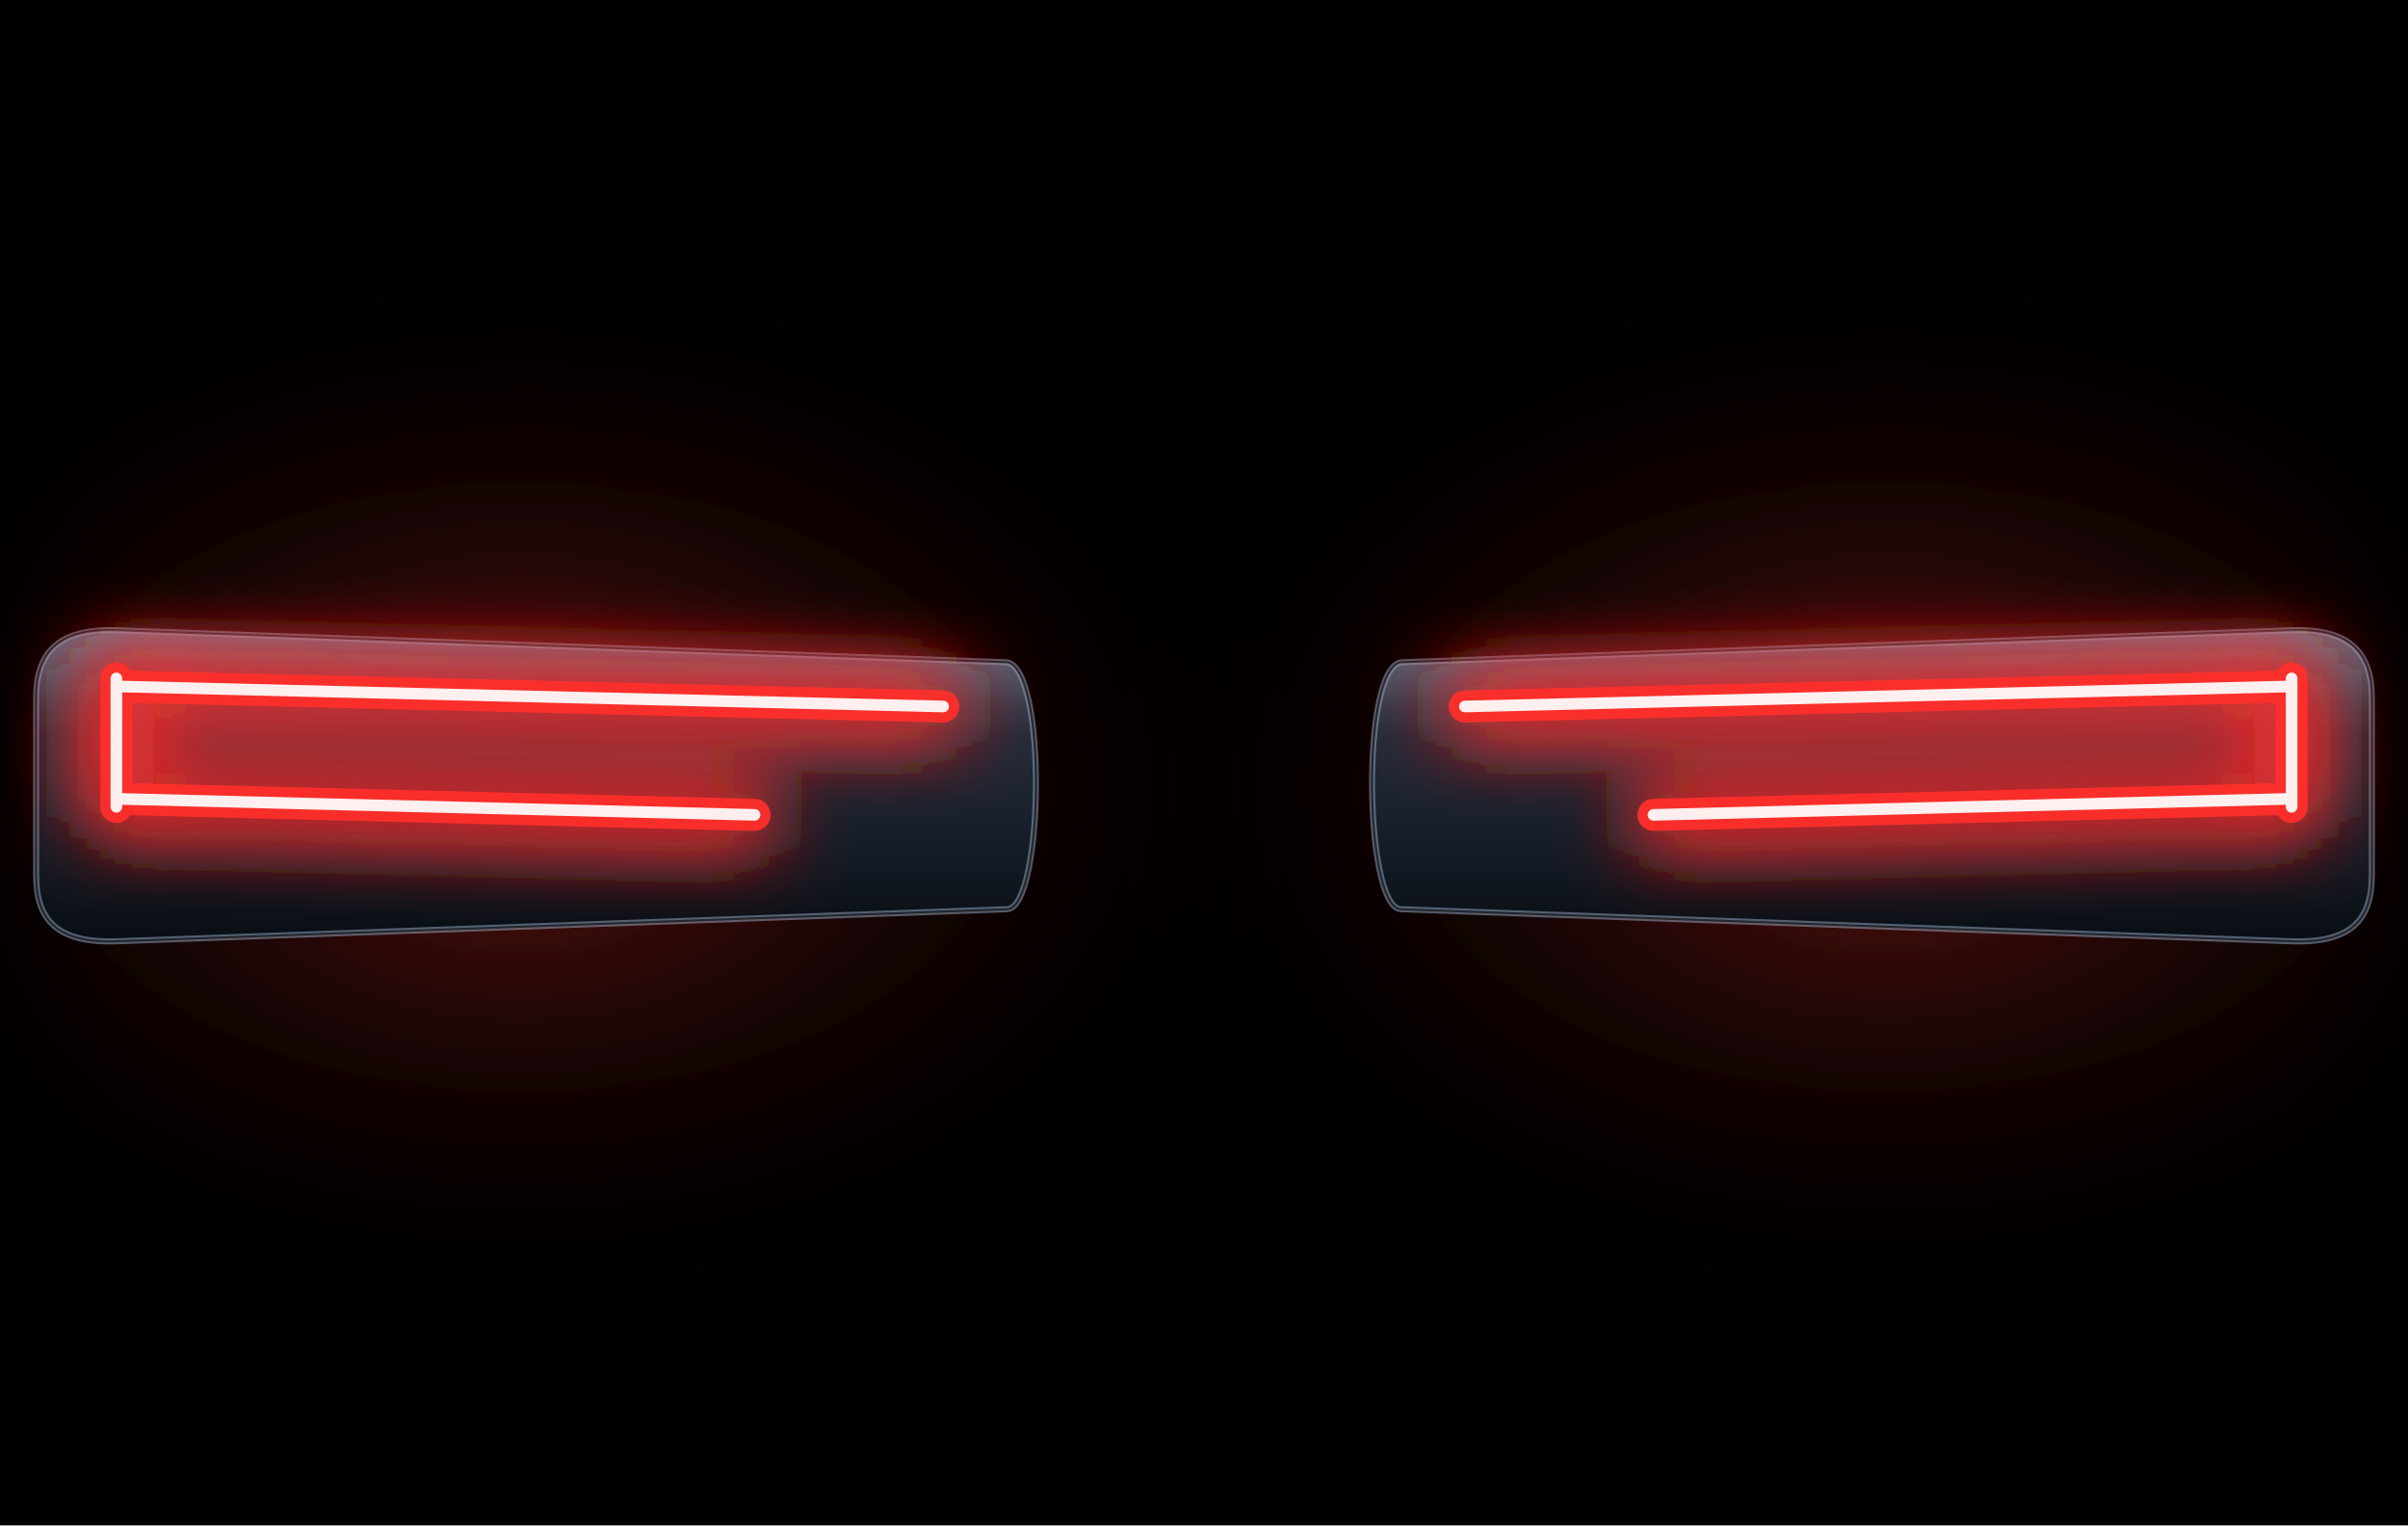
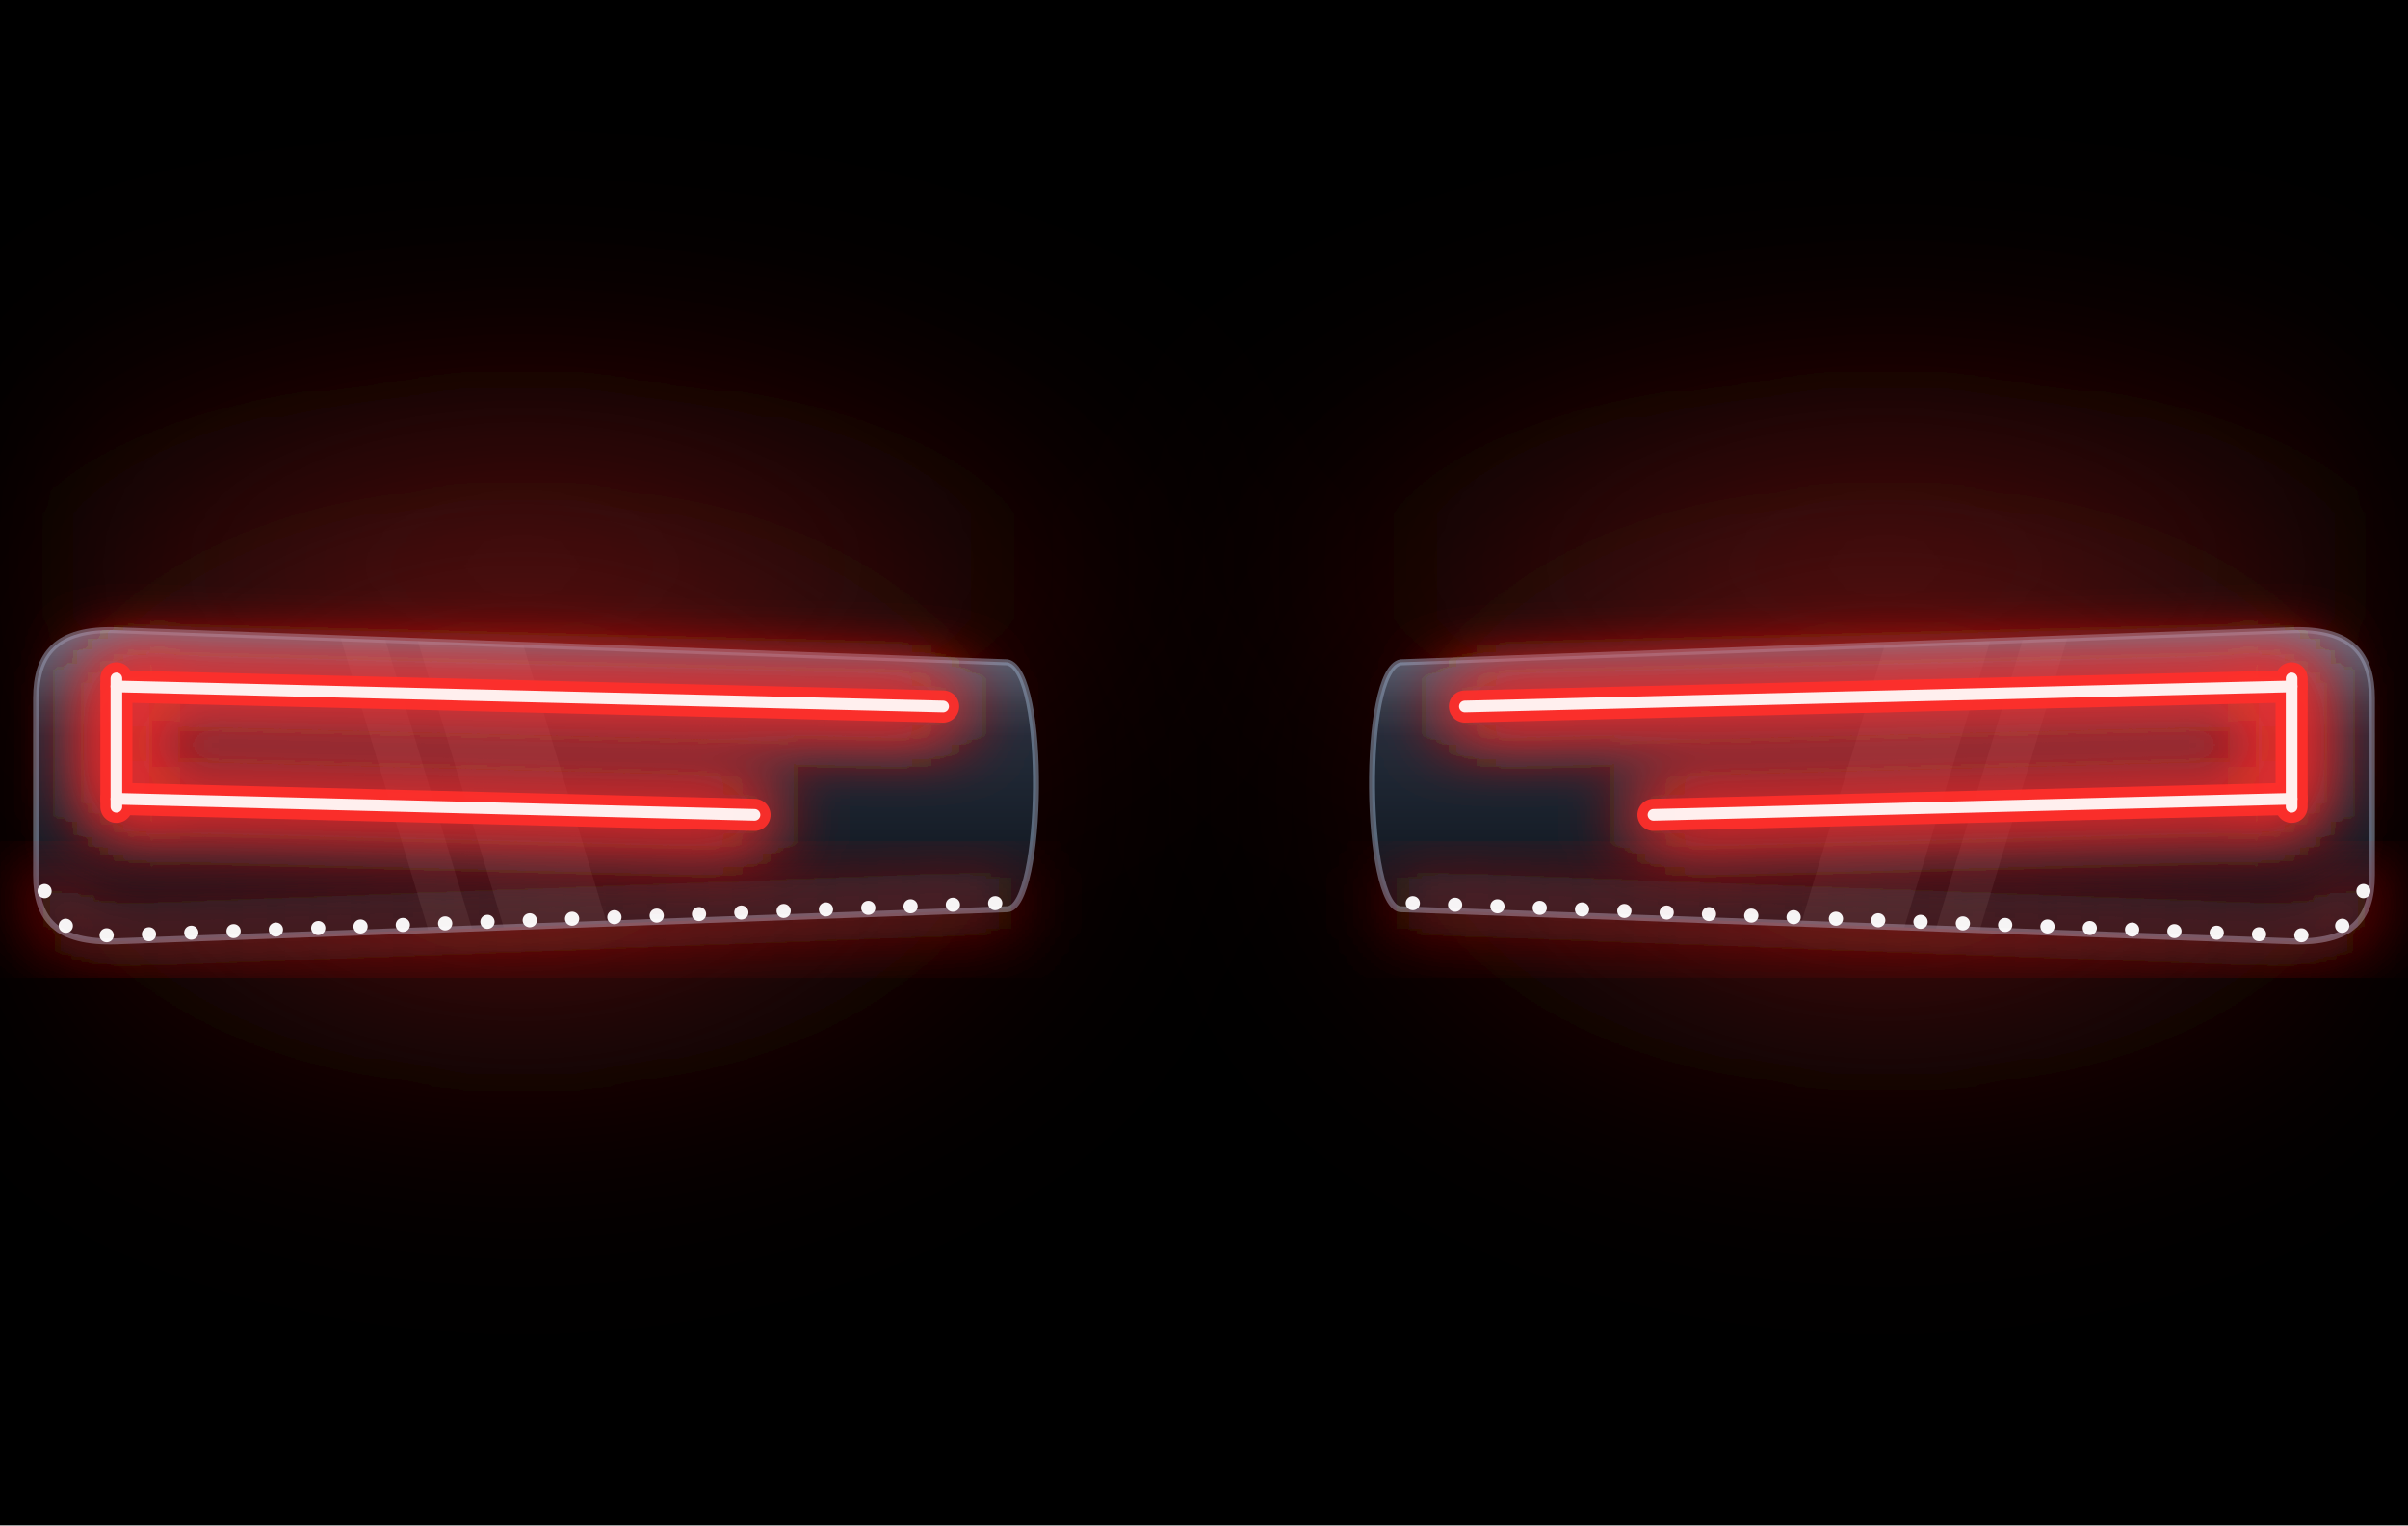
<svg xmlns="http://www.w3.org/2000/svg" viewBox="0 0 1200 760" width="1200" height="760">
  <rect width="1200" height="760" fill="#000" />
  <defs>
+     <clipPath id="bodyclip">
+       <path d="M 616 330 L 1060 314 C 1090 313 1100 326 1100 348 L 1100 436 C 1100 458 1090 470 1060 469 L 616 453 C 598 452 596 334 616 330 Z" />
+     </clipPath>
    <linearGradient id="body" x1="0" y1="0" x2="0" y2="1">
      <stop offset="0" stop-color="#44536b" />
      <stop offset=".25" stop-color="#27303f" />
      <stop offset=".70" stop-color="#151c26" />
      <stop offset="1" stop-color="#090d13" />
    </linearGradient>
    <linearGradient id="sheen" x1="0" y1="0" x2="0" y2="1">
      <stop offset="0" stop-color="#ffffff" stop-opacity=".20" />
      <stop offset=".34" stop-color="#ffffff" stop-opacity="0" />
    </linearGradient>
    <radialGradient id="lens">
      <stop offset="0" stop-color="#3d5068" />
      <stop offset=".70" stop-color="#18202b" />
      <stop offset="1" stop-color="#0b1016" />
    </radialGradient>
    <radialGradient id="bulb">
      <stop offset="0" stop-color="#ff2f2a" stop-opacity=".95" />
      <stop offset=".55" stop-color="#ff2f2a" stop-opacity=".32" />
      <stop offset="1" stop-color="#ff2f2a" stop-opacity="0" />
    </radialGradient>
    <radialGradient id="bloom">
      <stop offset="0" stop-color="#ff2f2a" stop-opacity=".50" />
      <stop offset=".45" stop-color="#ff2f2a" stop-opacity=".16" />
      <stop offset="1" stop-color="#ff2f2a" stop-opacity="0" />
    </radialGradient>
+     <radialGradient id="haze">
+       <stop offset="0" stop-color="#ff2f2a" stop-opacity=".22" />
+       <stop offset="1" stop-color="#ff2f2a" stop-opacity="0" />
+     </radialGradient>
    <filter id="glow" x="-80%" y="-80%" width="260%" height="260%">
-       <feGaussianBlur stdDeviation="20" result="b" />
+       <feGaussianBlur stdDeviation="18" result="b" />
      <feMerge>
        <feMergeNode in="b" />
        <feMergeNode in="b" />
        <feMergeNode in="b" />
      </feMerge>
    </filter>
    <filter id="soft" x="-60%" y="-60%" width="220%" height="220%">
      <feGaussianBlur stdDeviation="55" />
    </filter>
  </defs>
  <g transform="translate(82,0)">
    <ellipse cx="858" cy="392" rx="320" ry="200" fill="url(#bloom)" filter="url(#soft)" />
+     <ellipse cx="858" cy="282" rx="368" ry="140" fill="url(#haze)" filter="url(#soft)" />
    <path d="M 616 330 L 1060 314 C 1090 313 1100 326 1100 348 L 1100 436 C 1100 458 1090 470 1060 469 L 616 453 C 598 452 596 334 616 330 Z" fill="url(#body)" />
    <path d="M 616 330 L 1060 314 C 1090 313 1100 326 1100 348 L 1100 436 C 1100 458 1090 470 1060 469 L 616 453 C 598 452 596 334 616 330 Z" fill="url(#sheen)" />
+     <g clip-path="url(#bodyclip)">
+       <path d="M 866 292 L 918 292 L 858 492 L 806 492 ZM 934 292 L 956 292 L 896 492 L 874 492 Z" fill="#ffffff" opacity=".07" />
+     </g>
    <path d="M 616 330 L 1060 314 C 1090 313 1100 326 1100 348 L 1100 436 C 1100 458 1090 470 1060 469 L 616 453 C 598 452 596 334 616 330 Z" fill="none" stroke="#8ea4bd" stroke-width="3" opacity=".55" />
-     <path d="M 616 330 L 1060 314 C 1090 313 1100 326 1100 348 L 1100 436 C 1100 458 1090 470 1060 469 L 616 453 C 598 452 596 334 616 330 Z" fill="none" stroke="#000" stroke-width="1" opacity=".6" />
+     <g filter="url(#glow)" fill="none" stroke="#ff2f2a" stroke-width="10" stroke-linecap="round" stroke-dasharray="0.1 21">
+       <path d="M 622 450 L 1058 466 C 1086 467 1096 457 1096 440" />
+     </g>
+     <g fill="none" stroke="#ffffff" stroke-width="7" opacity=".95" stroke-linecap="round" stroke-dasharray="0.1 21">
+       <path d="M 622 450 L 1058 466 C 1086 467 1096 457 1096 440" />
+     </g>
    <g filter="url(#glow)" fill="none" stroke="#ff2f2a" stroke-width="16" stroke-linecap="round" stroke-linejoin="round">
      <path d="M648 352 L1060 342" />
      <path d="M742 406 L1060 398" />
      <path d="M1060 338 L1060 402" />
    </g>
    <g fill="none" stroke="#ff2f2a" stroke-width="16" opacity=".92" stroke-linecap="round" stroke-linejoin="round">
      <path d="M648 352 L1060 342" />
      <path d="M742 406 L1060 398" />
      <path d="M1060 338 L1060 402" />
    </g>
    <g fill="none" stroke="#ffffff" stroke-width="5.8" opacity=".92" stroke-linecap="round" stroke-linejoin="round">
      <path d="M648 352 L1060 342" />
      <path d="M742 406 L1060 398" />
      <path d="M1060 338 L1060 402" />
    </g>
  </g>
  <g transform="translate(1200,0) scale(-1,1)">
    <g transform="translate(82,0)">
      <ellipse cx="858" cy="392" rx="320" ry="200" fill="url(#bloom)" filter="url(#soft)" />
+       <ellipse cx="858" cy="282" rx="368" ry="140" fill="url(#haze)" filter="url(#soft)" />
      <path d="M 616 330 L 1060 314 C 1090 313 1100 326 1100 348 L 1100 436 C 1100 458 1090 470 1060 469 L 616 453 C 598 452 596 334 616 330 Z" fill="url(#body)" />
      <path d="M 616 330 L 1060 314 C 1090 313 1100 326 1100 348 L 1100 436 C 1100 458 1090 470 1060 469 L 616 453 C 598 452 596 334 616 330 Z" fill="url(#sheen)" />
+       <g clip-path="url(#bodyclip)">
+         <path d="M 866 292 L 918 292 L 858 492 L 806 492 ZM 934 292 L 956 292 L 896 492 L 874 492 Z" fill="#ffffff" opacity=".07" />
+       </g>
      <path d="M 616 330 L 1060 314 C 1090 313 1100 326 1100 348 L 1100 436 C 1100 458 1090 470 1060 469 L 616 453 C 598 452 596 334 616 330 Z" fill="none" stroke="#8ea4bd" stroke-width="3" opacity=".55" />
-       <path d="M 616 330 L 1060 314 C 1090 313 1100 326 1100 348 L 1100 436 C 1100 458 1090 470 1060 469 L 616 453 C 598 452 596 334 616 330 Z" fill="none" stroke="#000" stroke-width="1" opacity=".6" />
+       <g filter="url(#glow)" fill="none" stroke="#ff2f2a" stroke-width="10" stroke-linecap="round" stroke-dasharray="0.1 21">
+         <path d="M 622 450 L 1058 466 C 1086 467 1096 457 1096 440" />
+       </g>
+       <g fill="none" stroke="#ffffff" stroke-width="7" opacity=".95" stroke-linecap="round" stroke-dasharray="0.1 21">
+         <path d="M 622 450 L 1058 466 C 1086 467 1096 457 1096 440" />
+       </g>
      <g filter="url(#glow)" fill="none" stroke="#ff2f2a" stroke-width="16" stroke-linecap="round" stroke-linejoin="round">
        <path d="M648 352 L1060 342" />
        <path d="M742 406 L1060 398" />
        <path d="M1060 338 L1060 402" />
      </g>
      <g fill="none" stroke="#ff2f2a" stroke-width="16" opacity=".92" stroke-linecap="round" stroke-linejoin="round">
        <path d="M648 352 L1060 342" />
        <path d="M742 406 L1060 398" />
        <path d="M1060 338 L1060 402" />
      </g>
      <g fill="none" stroke="#ffffff" stroke-width="5.8" opacity=".92" stroke-linecap="round" stroke-linejoin="round">
        <path d="M648 352 L1060 342" />
        <path d="M742 406 L1060 398" />
        <path d="M1060 338 L1060 402" />
      </g>
    </g>
  </g>
</svg>
